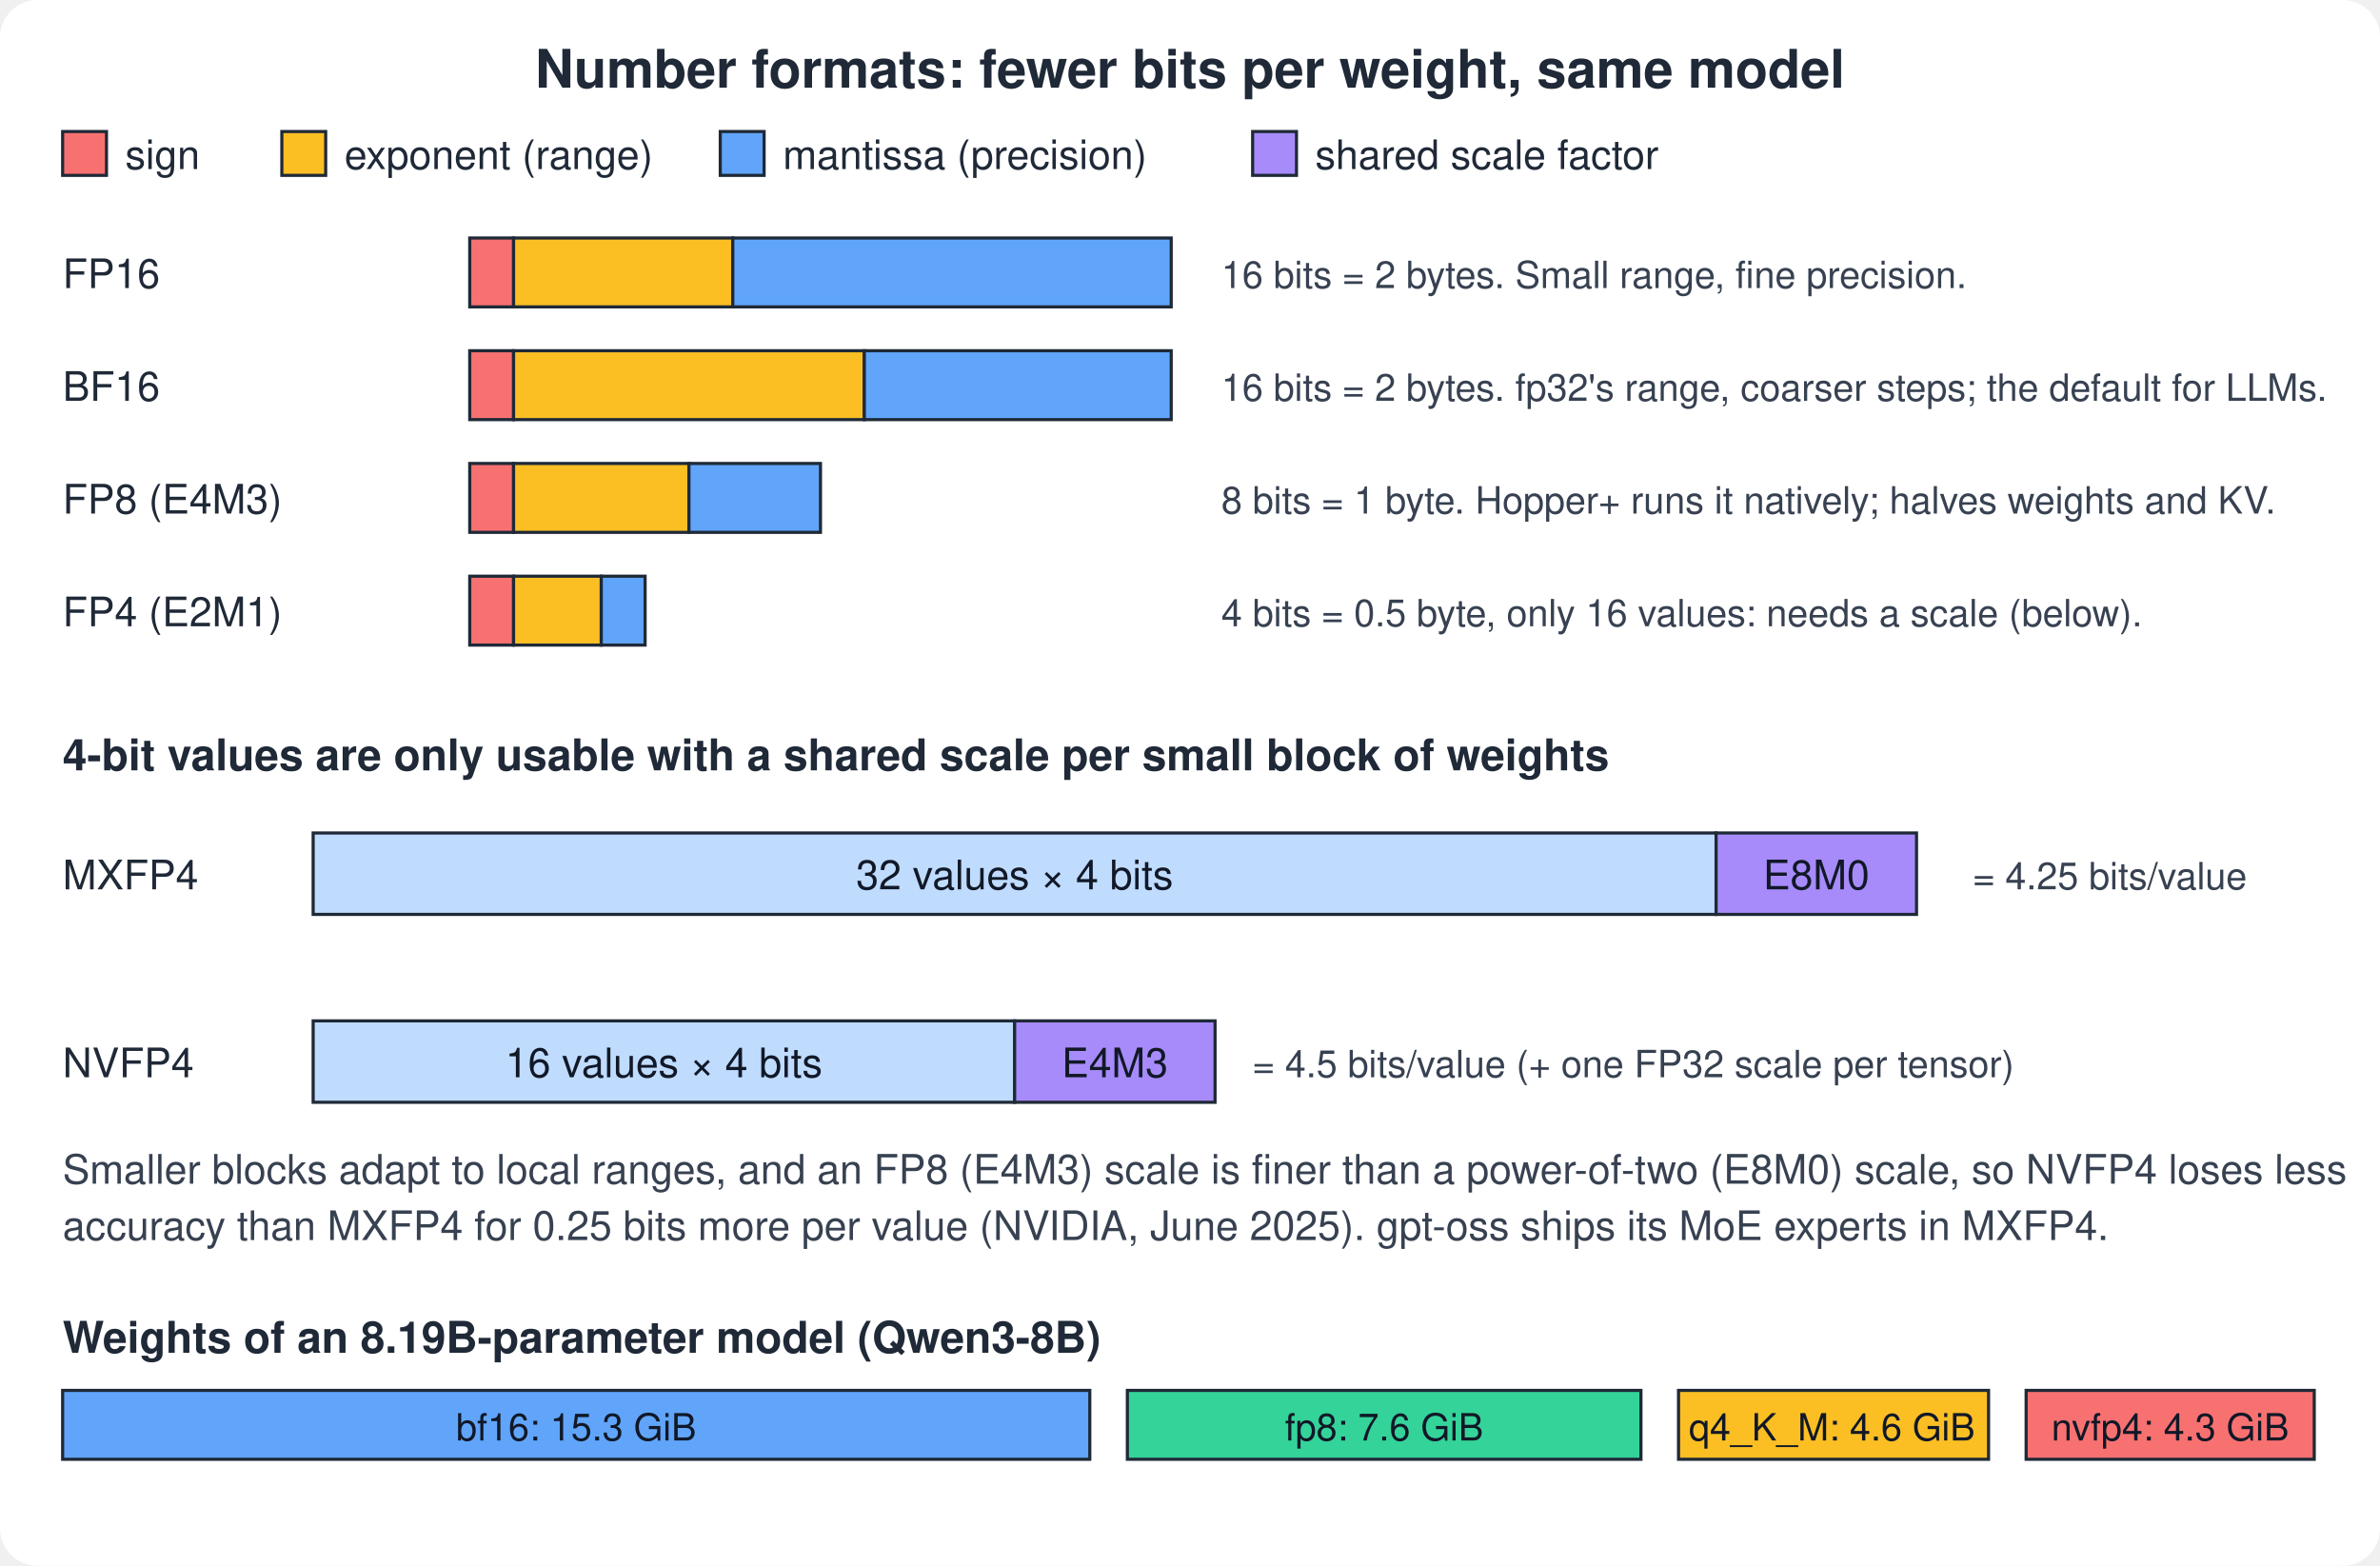
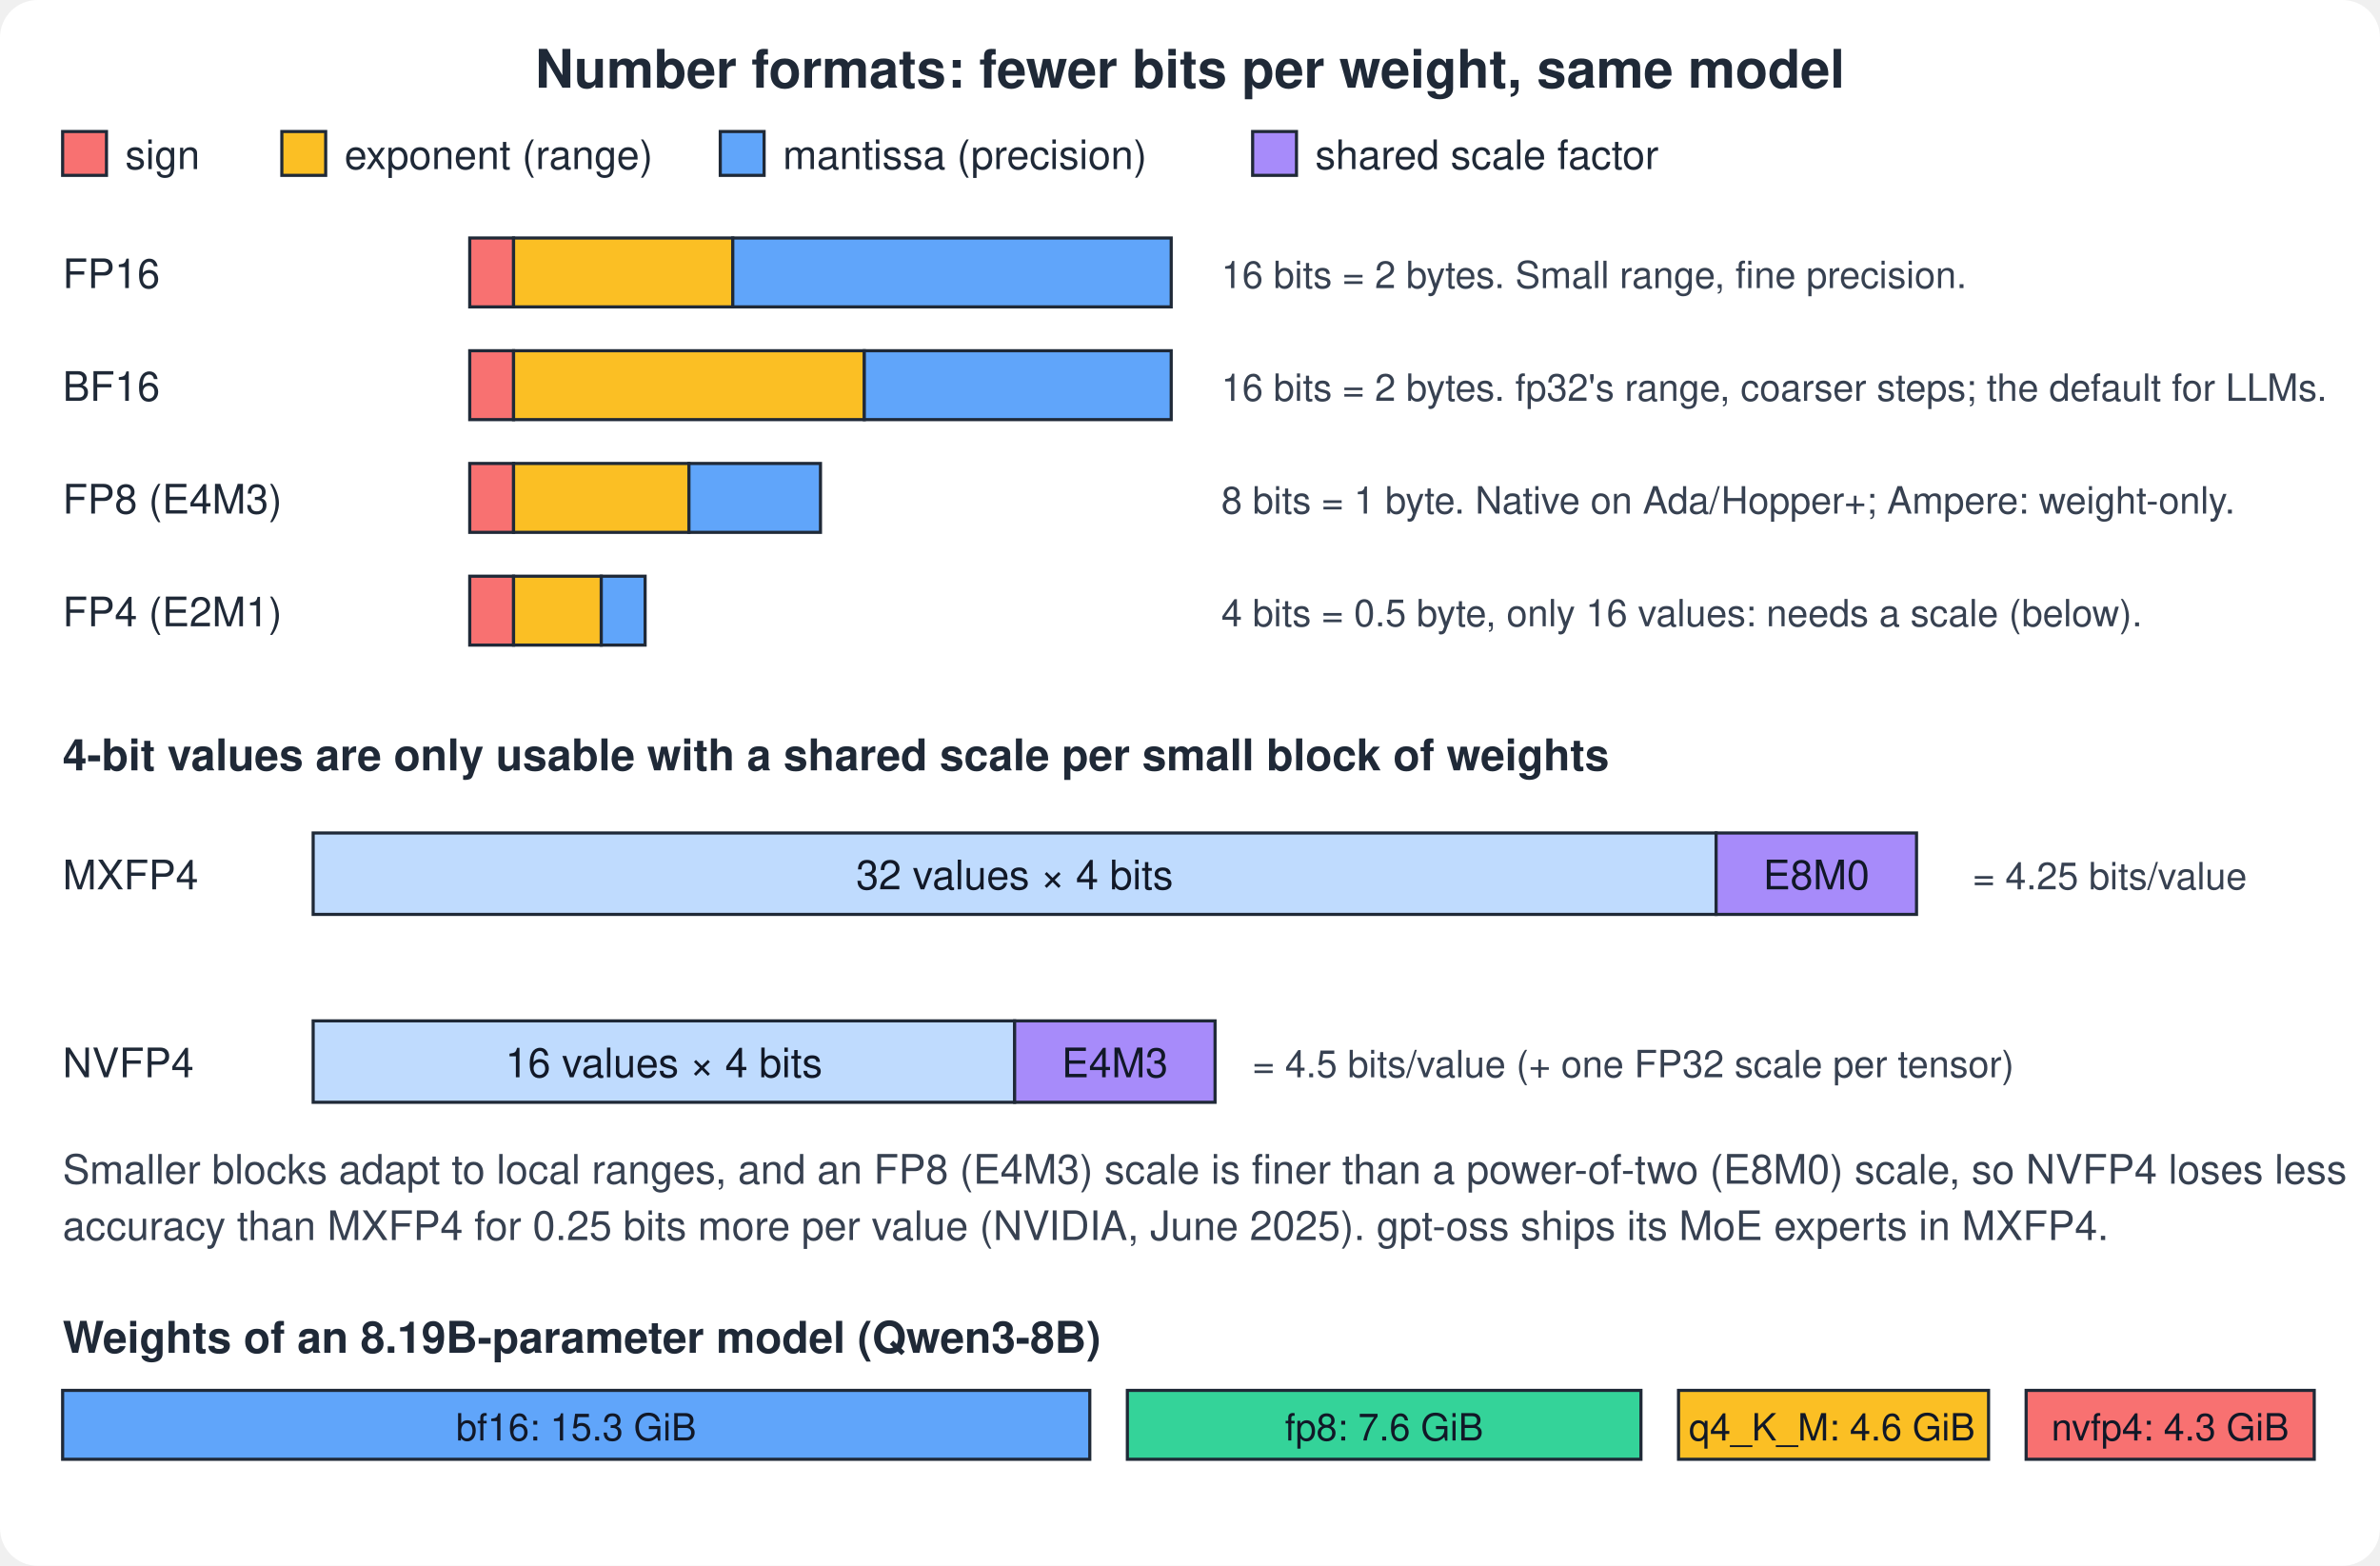
<svg xmlns="http://www.w3.org/2000/svg" viewBox="0 0 760 500" font-family="Helvetica, Arial, sans-serif" font-size="13">
  <rect width="760" height="500" rx="12" fill="#ffffff" />
  <text x="380" y="28" text-anchor="middle" font-size="17" font-weight="bold" fill="#1f2937">Number formats: fewer bits per weight, same model</text>
  <rect x="20" y="42" width="14" height="14" fill="#f87171" stroke="#1f2937" />
  <text x="40" y="54" fill="#1f2937">sign</text>
  <rect x="90" y="42" width="14" height="14" fill="#fbbf24" stroke="#1f2937" />
  <text x="110" y="54" fill="#1f2937">exponent (range)</text>
  <rect x="230" y="42" width="14" height="14" fill="#60a5fa" stroke="#1f2937" />
  <text x="250" y="54" fill="#1f2937">mantissa (precision)</text>
  <rect x="400" y="42" width="14" height="14" fill="#a78bfa" stroke="#1f2937" />
  <text x="420" y="54" fill="#1f2937">shared scale factor</text>
  <g fill="#1f2937">
    <text x="20" y="92">FP16</text>
    <text x="20" y="128">BF16</text>
    <text x="20" y="164">FP8 (E4M3)</text>
    <text x="20" y="200">FP4 (E2M1)</text>
  </g>
  <g stroke="#1f2937">
    <rect x="150" y="76" width="14" height="22" fill="#f87171" />
    <rect x="164" y="76" width="70" height="22" fill="#fbbf24" />
    <rect x="234" y="76" width="140" height="22" fill="#60a5fa" />
    <rect x="150" y="112" width="14" height="22" fill="#f87171" />
    <rect x="164" y="112" width="112" height="22" fill="#fbbf24" />
    <rect x="276" y="112" width="98" height="22" fill="#60a5fa" />
    <rect x="150" y="148" width="14" height="22" fill="#f87171" />
    <rect x="164" y="148" width="56" height="22" fill="#fbbf24" />
    <rect x="220" y="148" width="42" height="22" fill="#60a5fa" />
    <rect x="150" y="184" width="14" height="22" fill="#f87171" />
    <rect x="164" y="184" width="28" height="22" fill="#fbbf24" />
    <rect x="192" y="184" width="14" height="22" fill="#60a5fa" />
  </g>
  <g fill="#374151" font-size="12">
    <text x="390" y="92">16 bits = 2 bytes. Small range, fine precision.</text>
    <text x="390" y="128">16 bits = 2 bytes. fp32's range, coarser steps; the default for LLMs.</text>
-     <text x="390" y="164">8 bits = 1 byte. Hopper+ runs it natively; halves weights and KV.</text>
+     <text x="390" y="164">8 bits = 1 byte. Native on Ada/Hopper+; Ampere: weight-only.</text>
    <text x="390" y="200">4 bits = 0.5 byte, only 16 values: needs a scale (below).</text>
  </g>
  <text x="20" y="246" font-size="14" font-weight="bold" fill="#1f2937">4-bit values are only usable with a shared scale per small block of weights</text>
  <g fill="#1f2937">
    <text x="20" y="284">MXFP4</text>
    <text x="20" y="344">NVFP4</text>
  </g>
  <g stroke="#1f2937">
    <rect x="100" y="266" width="448" height="26" fill="#bfdbfe" />
    <rect x="548" y="266" width="64" height="26" fill="#a78bfa" />
  </g>
  <text x="324" y="284" text-anchor="middle" fill="#111827">32 values × 4 bits</text>
  <text x="580" y="284" text-anchor="middle" fill="#111827">E8M0</text>
  <text x="630" y="284" fill="#374151" font-size="12">= 4.25 bits/value</text>
  <g stroke="#1f2937">
    <rect x="100" y="326" width="224" height="26" fill="#bfdbfe" />
    <rect x="324" y="326" width="64" height="26" fill="#a78bfa" />
  </g>
  <text x="212" y="344" text-anchor="middle" fill="#111827">16 values × 4 bits</text>
  <text x="356" y="344" text-anchor="middle" fill="#111827">E4M3</text>
  <text x="400" y="344" fill="#374151" font-size="12">= 4.5 bits/value (+ one FP32 scale per tensor)</text>
  <text x="20" y="378" fill="#374151">Smaller blocks adapt to local ranges, and an FP8 (E4M3) scale is finer than a power-of-two (E8M0) scale, so NVFP4 loses less</text>
  <text x="20" y="396" fill="#374151">accuracy than MXFP4 for 0.25 bits more per value (NVIDIA, June 2025). gpt-oss ships its MoE experts in MXFP4.</text>
  <text x="20" y="432" font-size="14" font-weight="bold" fill="#1f2937">Weights of an 8.19B-parameter model (Qwen3-8B)</text>
  <g stroke="#1f2937">
    <rect x="20" y="444" width="328" height="22" fill="#60a5fa" />
    <rect x="360" y="444" width="164" height="22" fill="#34d399" />
    <rect x="536" y="444" width="99" height="22" fill="#fbbf24" />
    <rect x="647" y="444" width="92" height="22" fill="#f87171" />
  </g>
  <g fill="#111827" font-size="12" text-anchor="middle">
    <text x="184" y="460">bf16: 15.3 GiB</text>
    <text x="442" y="460">fp8: 7.6 GiB</text>
    <text x="585" y="460">q4_K_M: 4.6 GiB</text>
    <text x="693" y="460">nvfp4: 4.3 GiB</text>
  </g>
</svg>
